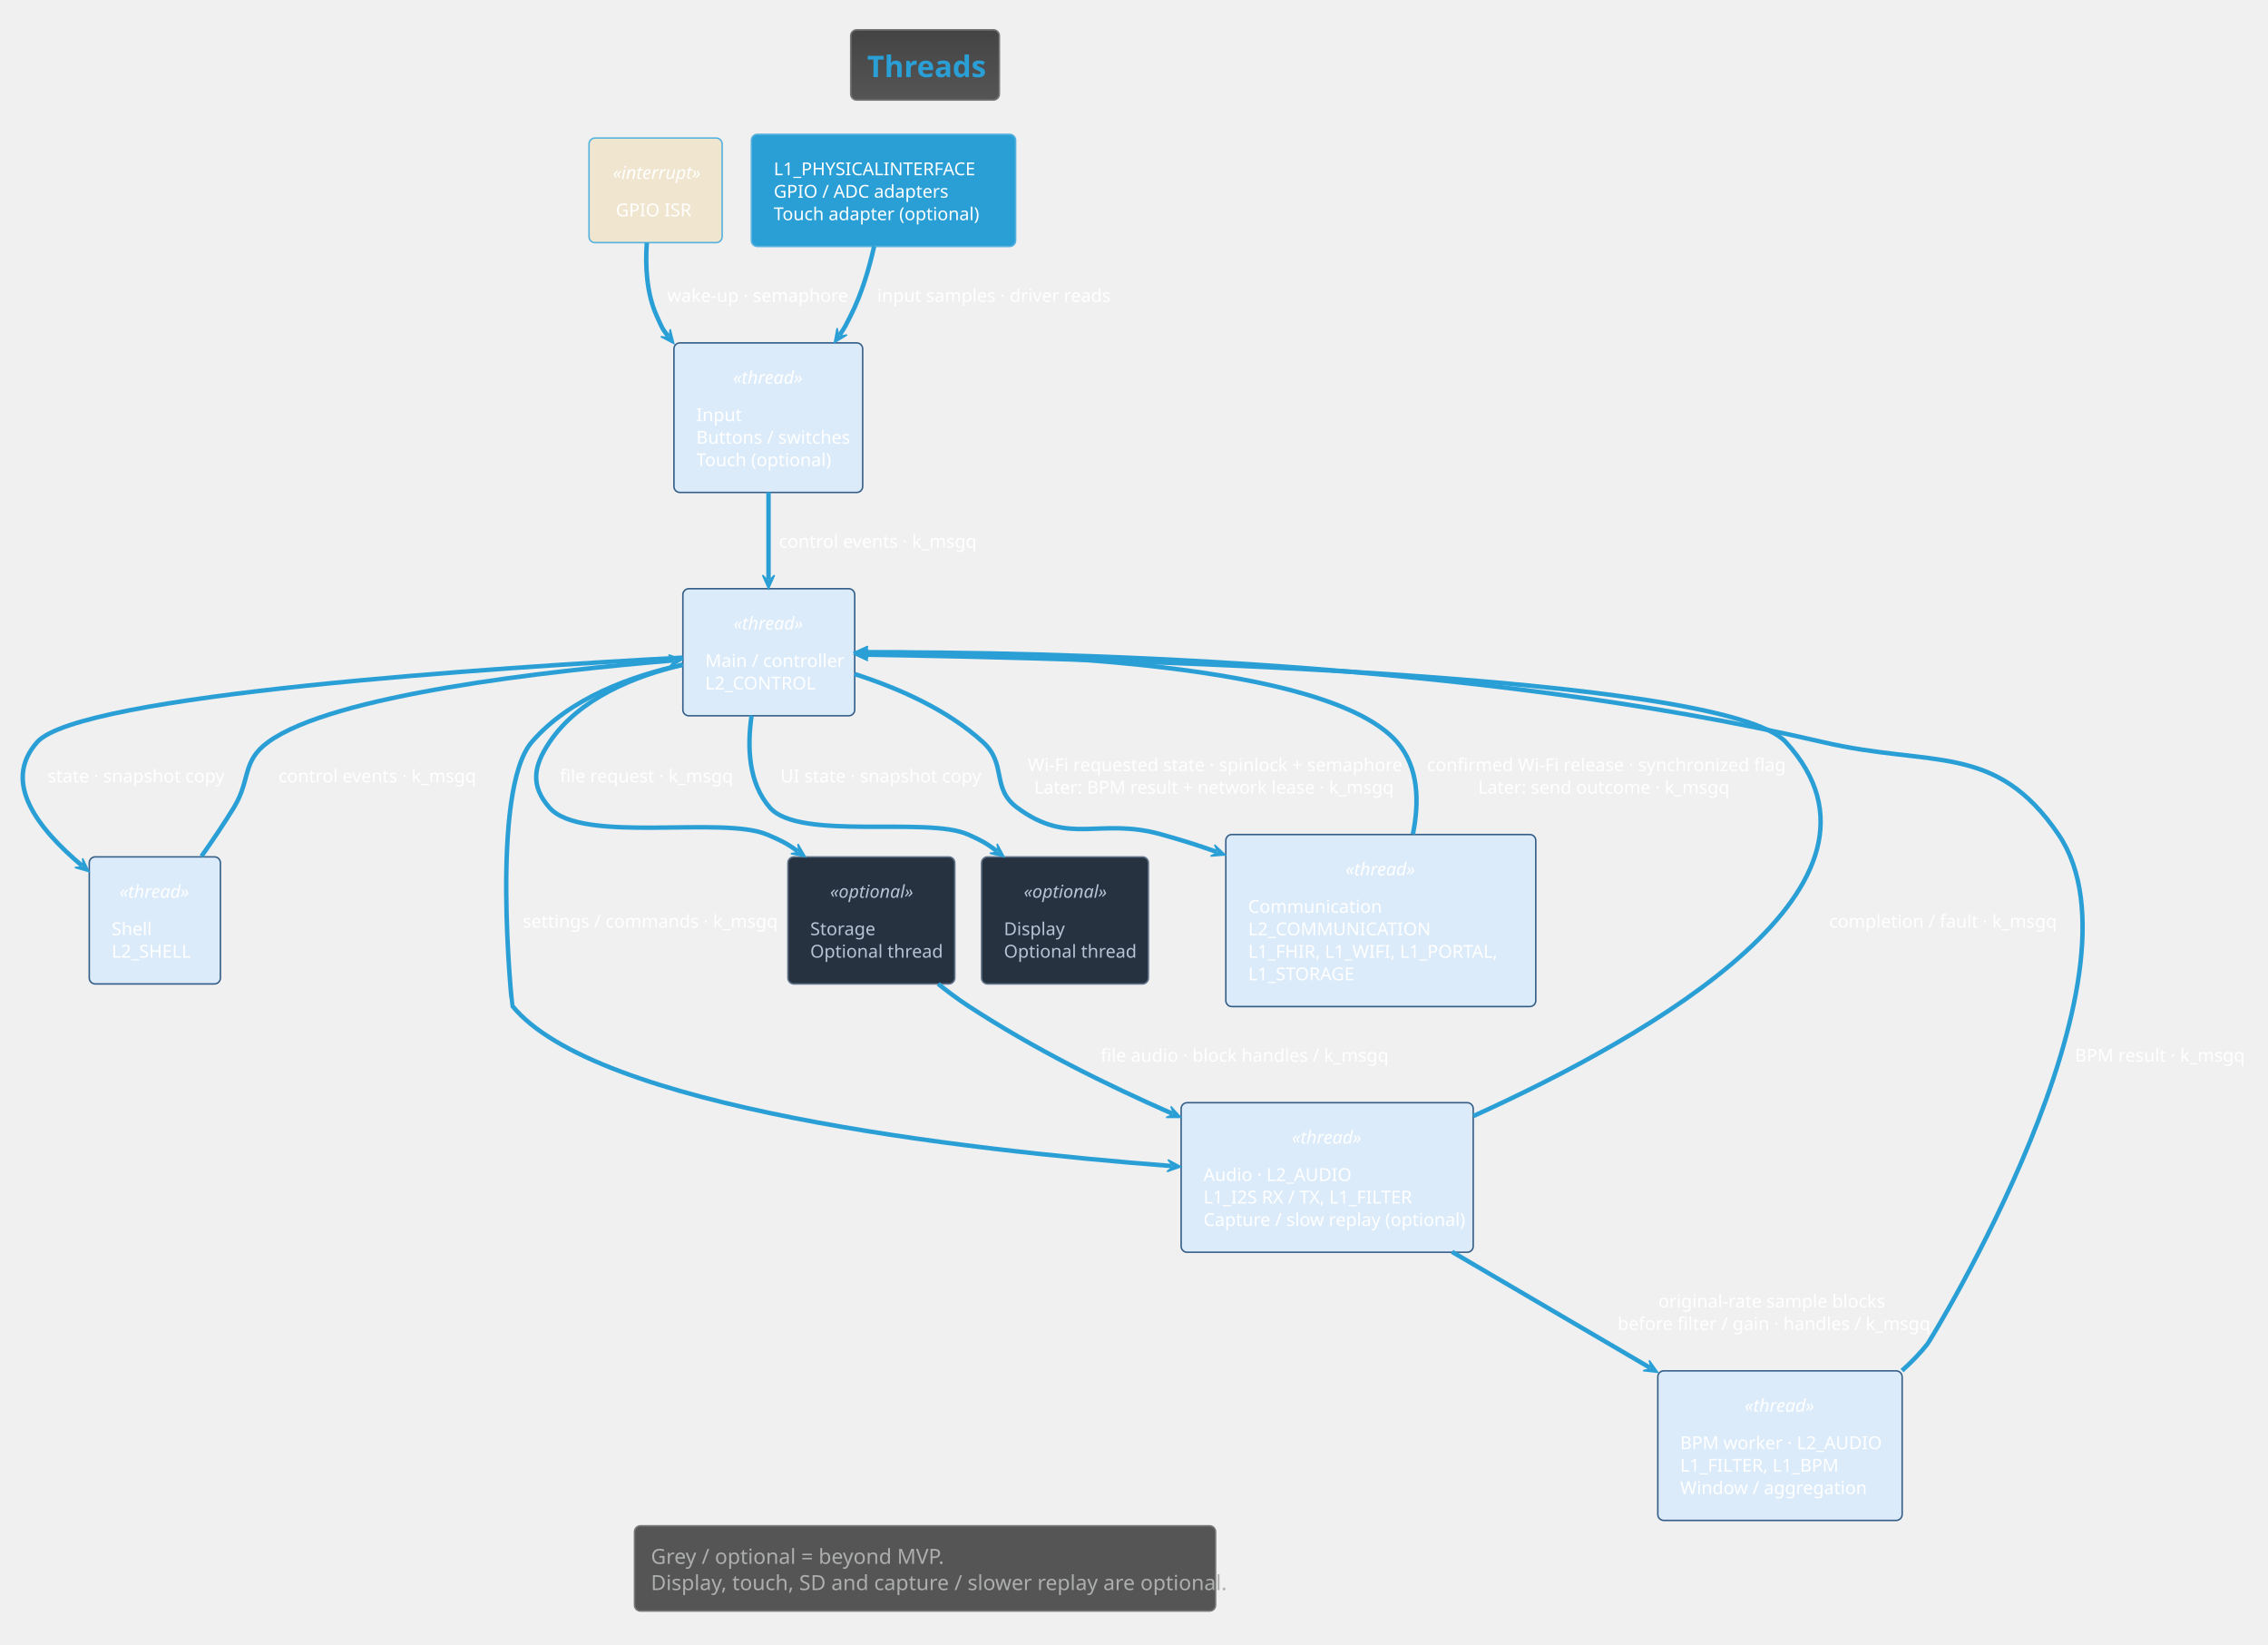
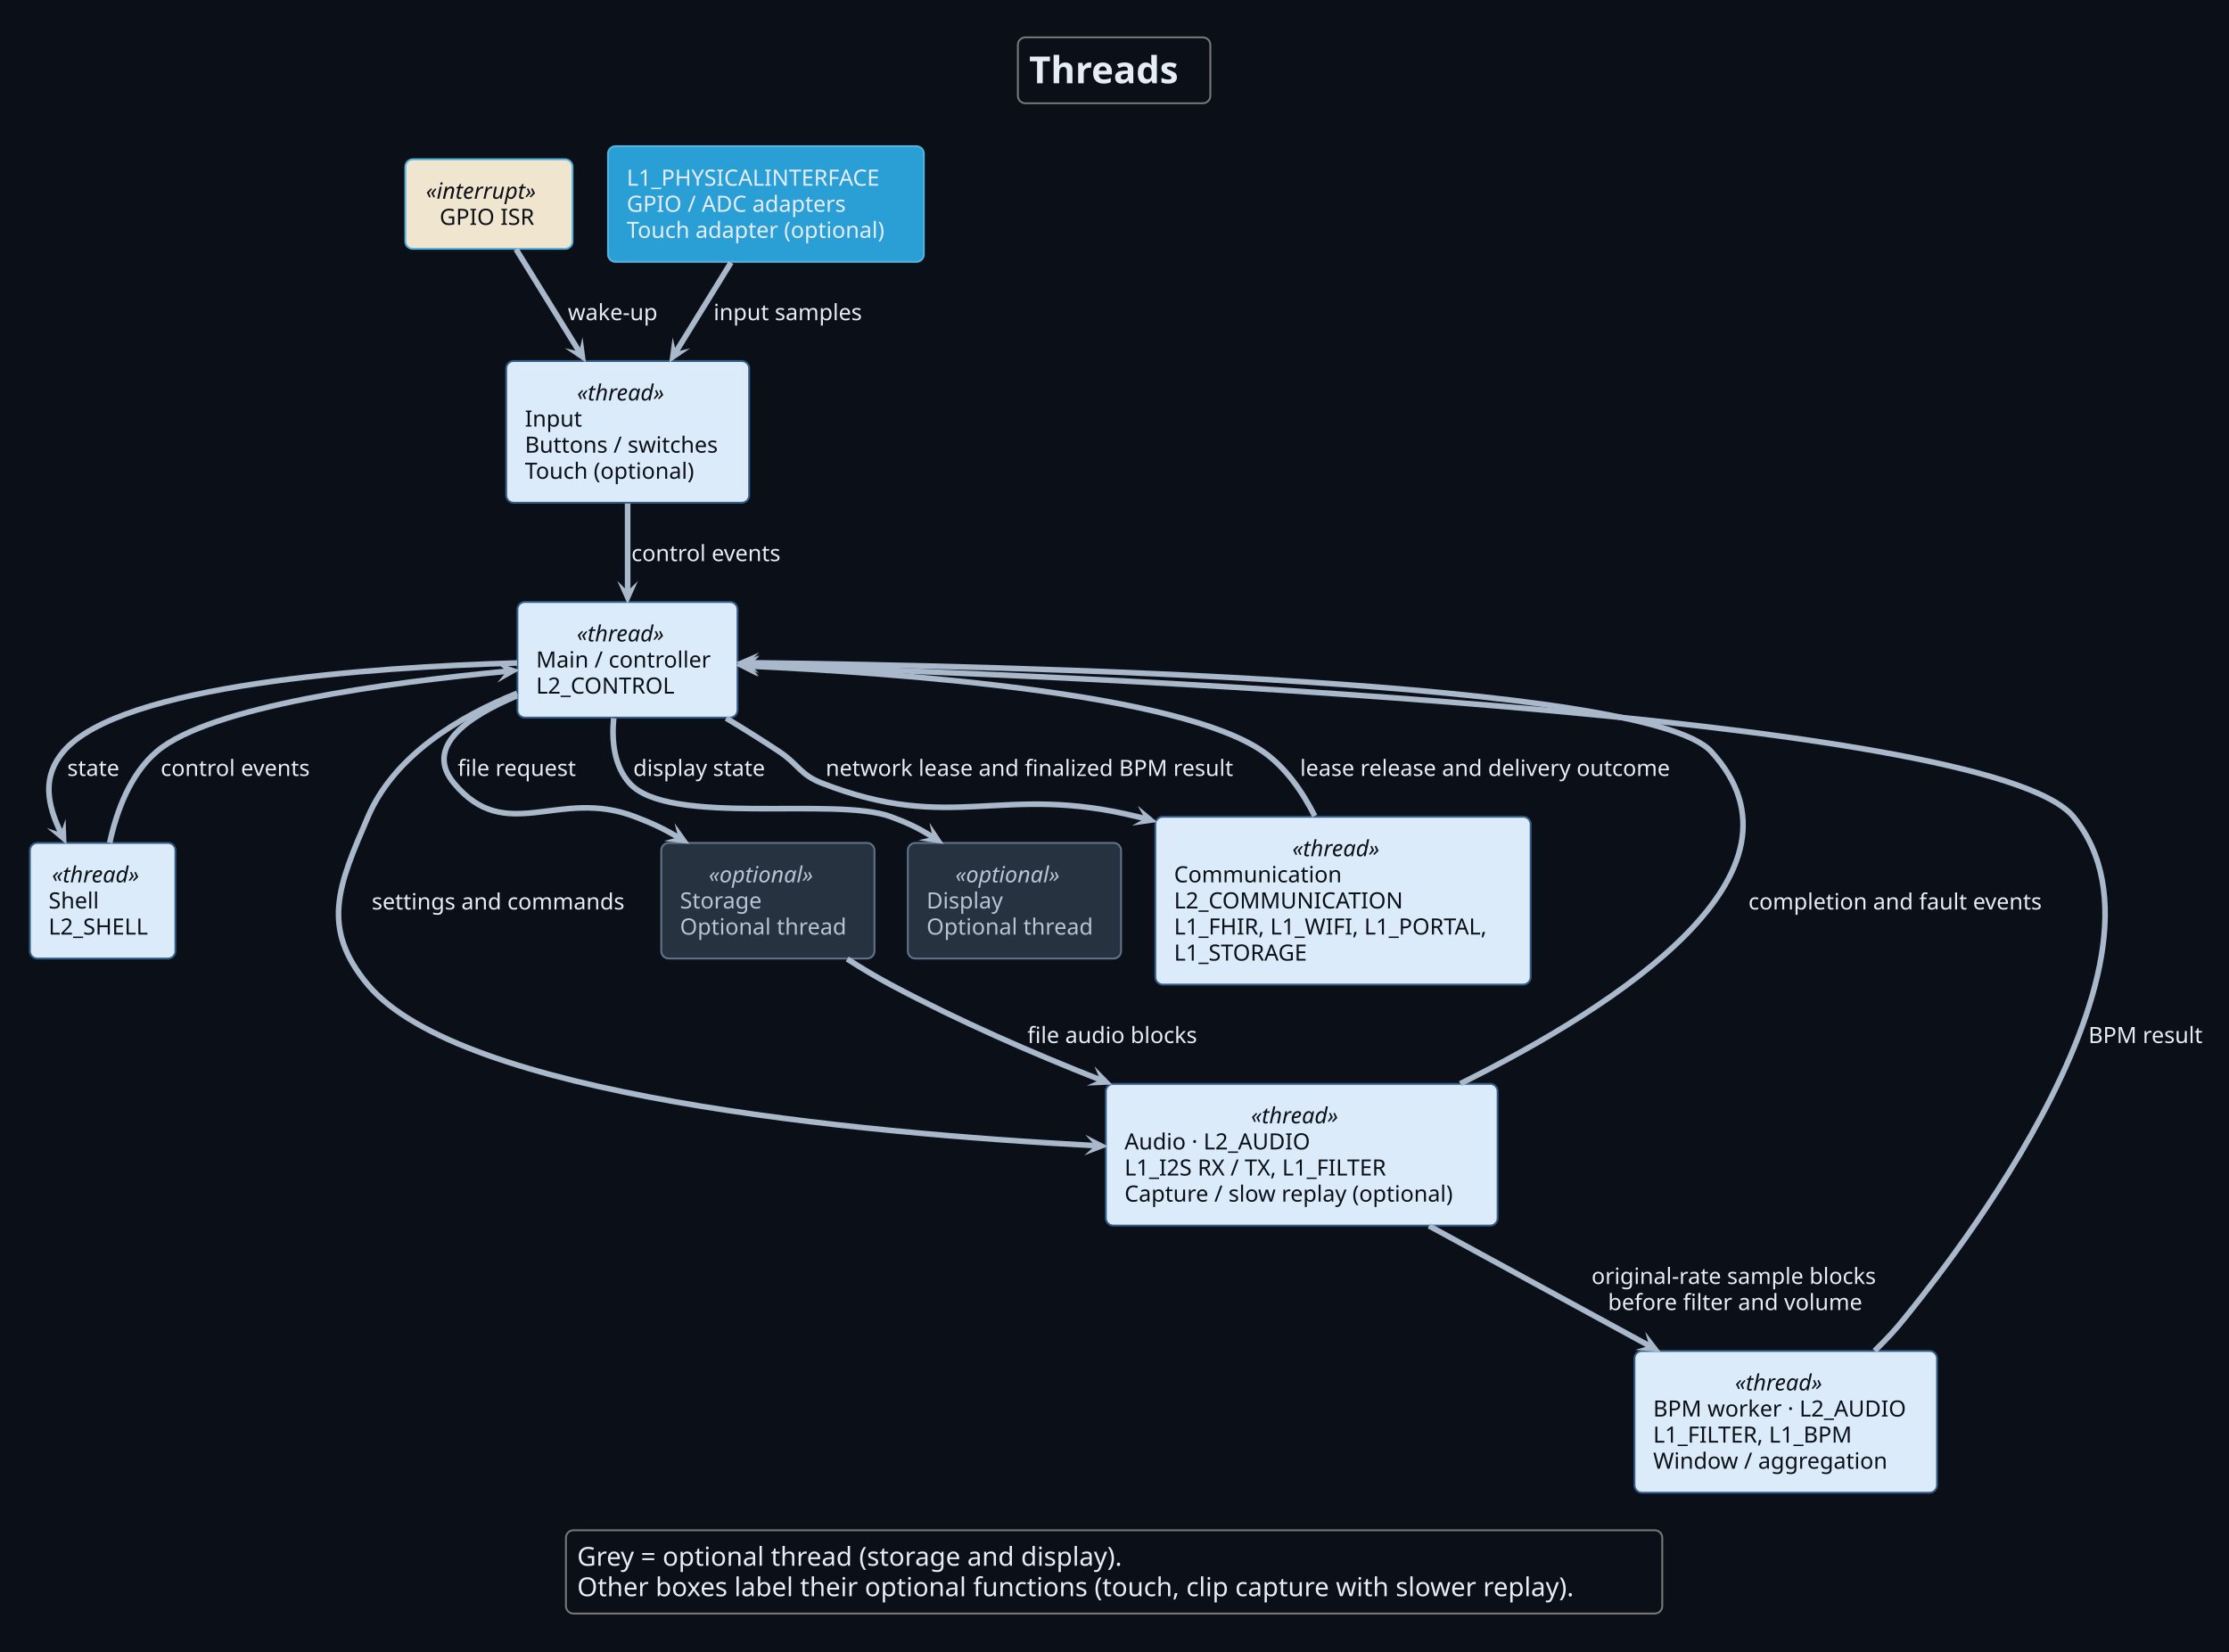
- <svg xmlns="http://www.w3.org/2000/svg" contentStyleType="text/css" data-diagram-type="DESCRIPTION" height="1150px" preserveAspectRatio="none" style="width:1586px;height:1150px;" version="1.1" viewBox="0 0 1586 1150" width="1586.458px" zoomAndPan="magnify">
-   <defs>
-     <linearGradient id="guyvs589c5o0b0" x1="50%" x2="50%" y1="0%" y2="100%">
-       <stop offset="0%" stop-color="#444444" />
-       <stop offset="100%" stop-color="#555555" />
-     </linearGradient>
-   </defs>
-   <g>
-     <g class="title" data-source-line="16">
-       <rect fill="url(#guyvs589c5o0b0)" height="49.121" rx="4.167" ry="4.167" style="stroke:#777777;stroke-width:1.042;" width="103.961" x="594.894" y="20.833" />
-       <text fill="#2A9FD6" font-family="sans-serif" font-size="20.833" font-weight="bold" lengthAdjust="spacing" textLength="81.044" x="606.353" y="53.919">Threads</text>
+ <svg xmlns="http://www.w3.org/2000/svg" version="1.1" data-diagram-type="DESCRIPTION" style="width:1243px;height:921px;background:#0B1018;" width="1243.75px" height="921.875px" viewBox="0 0 1243 921" zoomAndPan="magnify" preserveAspectRatio="none" contentStyleType="text/css">
+   <defs />
+   <g font-family="sans-serif" lengthAdjust="spacing">
+     <rect x="0" y="0" width="1243.75" height="921.875" fill="#0B1018" style="stroke:none;" />
+     <g class="title" data-source-line="19">
+       <rect x="567.617" y="20.833" width="107.318" height="36.751" fill="none" style="stroke:#777;stroke-width:1.042;" rx="4.167" ry="4.167" />
+       <text x="573.867" y="46.421" fill="#E6EDF7" font-size="20.833" textLength="94.818" font-weight="700">Threads</text>
    </g>
-     <g class="entity" data-qualified-name="irq" data-source-line="23" id="ent0002">
-       <rect fill="#F0E5CF" height="73.112" rx="4.167" ry="4.167" style="stroke:#55B2DE;stroke-width:1.042;" width="93.093" x="411.902" y="96.517" />
-       <text fill="#FFFFFF" font-family="sans-serif" font-size="12.5" font-style="italic" lengthAdjust="spacing" textLength="59.76" x="428.569" y="125.118">«interrupt»</text>
-       <text fill="#FFFFFF" font-family="sans-serif" font-size="12.5" lengthAdjust="spacing" textLength="55.566" x="430.665" y="151.257">GPIO ISR</text>
+     <g class="entity" data-qualified-name="irq" id="ent0001" data-source-line="28">
+       <rect x="226.042" y="88.835" width="93.235" height="49.935" fill="#F0E5CF" style="stroke:#55B2DE;stroke-width:1.042;" rx="4.167" ry="4.167" />
+       <text x="237.5" y="110.854" fill="#0B1018" font-size="12.5" textLength="70.319" font-style="italic">«interrupt»</text>
+       <text x="245.145" y="125.405" fill="#0B1018" font-size="12.5" textLength="55.029">GPIO ISR</text>
    </g>
-     <g class="entity" data-qualified-name="adapters" data-source-line="24" id="ent0003">
-       <rect fill="#2A9FD6" height="78.418" rx="4.167" ry="4.167" style="stroke:#55B2DE;stroke-width:1.042;" width="184.772" x="525.444" y="93.913" />
-       <text fill="#FFFFFF" font-family="sans-serif" font-size="12.5" lengthAdjust="spacing" textLength="153.522" x="541.069" y="122.514">L1_PHYSICALINTERFACE</text>
-       <text fill="#FFFFFF" font-family="sans-serif" font-size="12.5" lengthAdjust="spacing" textLength="120.184" x="541.069" y="138.237">GPIO / ADC adapters</text>
-       <text fill="#FFFFFF" font-family="sans-serif" font-size="12.5" lengthAdjust="spacing" textLength="136.194" x="541.069" y="153.959">Touch adapter (optional)</text>
+     <g class="entity" data-qualified-name="adapters" id="ent0002" data-source-line="29">
+       <rect x="339.063" y="81.543" width="176.113" height="64.486" fill="#2A9FD6" style="stroke:#55B2DE;stroke-width:1.042;" rx="4.167" ry="4.167" />
+       <text x="349.479" y="103.562" fill="#E6EDF7" font-size="12.5" textLength="151.227">L1_PHYSICALINTERFACE</text>
+       <text x="349.479" y="118.113" fill="#E6EDF7" font-size="12.5" textLength="129.218">GPIO / ADC adapters</text>
+       <text x="349.479" y="132.664" fill="#E6EDF7" font-size="12.5" textLength="155.28">Touch adapter (optional)</text>
    </g>
-     <g class="entity" data-qualified-name="inp" data-source-line="25" id="ent0004">
-       <rect fill="#DCEBFA" height="104.557" rx="4.167" ry="4.167" style="stroke:#345E87;stroke-width:1.042;" width="131.988" x="471.277" y="239.746" />
-       <text fill="#FFFFFF" font-family="sans-serif" font-size="12.5" font-style="italic" lengthAdjust="spacing" textLength="49.347" x="512.598" y="268.347">«thread»</text>
-       <text fill="#FFFFFF" font-family="sans-serif" font-size="12.5" lengthAdjust="spacing" textLength="27.802" x="486.902" y="294.486">Input</text>
-       <text fill="#FFFFFF" font-family="sans-serif" font-size="12.5" lengthAdjust="spacing" textLength="100.739" x="486.902" y="310.209">Buttons / switches</text>
-       <text fill="#FFFFFF" font-family="sans-serif" font-size="12.5" lengthAdjust="spacing" textLength="90.326" x="486.902" y="325.932">Touch (optional)</text>
+     <g class="entity" data-qualified-name="inp" id="ent0003" data-source-line="30">
+       <rect x="282.292" y="201.335" width="135.482" height="79.036" fill="#DCEBFA" style="stroke:#345E87;stroke-width:1.042;" rx="4.167" ry="4.167" />
+       <text x="321.761" y="223.354" fill="#0B1018" font-size="12.5" textLength="56.543" font-style="italic">«thread»</text>
+       <text x="292.708" y="237.905" fill="#0B1018" font-size="12.5" textLength="32.367">Input</text>
+       <text x="292.708" y="252.456" fill="#0B1018" font-size="12.5" textLength="114.648">Buttons / switches</text>
+       <text x="292.708" y="267.006" fill="#0B1018" font-size="12.5" textLength="102.386">Touch (optional)</text>
    </g>
-     <g class="entity" data-qualified-name="shell" data-source-line="26" id="ent0005">
-       <rect fill="#DCEBFA" height="88.835" rx="4.167" ry="4.167" style="stroke:#345E87;stroke-width:1.042;" width="91.711" x="62.423" y="599.121" />
-       <text fill="#FFFFFF" font-family="sans-serif" font-size="12.5" font-style="italic" lengthAdjust="spacing" textLength="49.347" x="83.605" y="627.722">«thread»</text>
-       <text fill="#FFFFFF" font-family="sans-serif" font-size="12.5" lengthAdjust="spacing" textLength="27.795" x="78.048" y="653.861">Shell</text>
-       <text fill="#FFFFFF" font-family="sans-serif" font-size="12.5" lengthAdjust="spacing" textLength="60.461" x="78.048" y="669.584">L2_SHELL</text>
+     <g class="entity" data-qualified-name="shell" id="ent0004" data-source-line="31">
+       <rect x="16.667" y="470.085" width="81.16" height="64.486" fill="#DCEBFA" style="stroke:#345E87;stroke-width:1.042;" rx="4.167" ry="4.167" />
+       <text x="28.975" y="492.104" fill="#0B1018" font-size="12.5" textLength="56.543" font-style="italic">«thread»</text>
+       <text x="27.083" y="506.655" fill="#0B1018" font-size="12.5" textLength="30.493">Shell</text>
+       <text x="27.083" y="521.206" fill="#0B1018" font-size="12.5" textLength="60.327">L2_SHELL</text>
    </g>
-     <g class="entity" data-qualified-name="ctl" data-source-line="27" id="ent0006">
-       <rect fill="#DCEBFA" height="88.835" rx="4.167" ry="4.167" style="stroke:#345E87;stroke-width:1.042;" width="120.172" x="477.527" y="411.621" />
-       <text fill="#FFFFFF" font-family="sans-serif" font-size="12.5" font-style="italic" lengthAdjust="spacing" textLength="49.347" x="512.94" y="440.222">«thread»</text>
-       <text fill="#FFFFFF" font-family="sans-serif" font-size="12.5" lengthAdjust="spacing" textLength="88.922" x="493.152" y="466.361">Main / controller</text>
-       <text fill="#FFFFFF" font-family="sans-serif" font-size="12.5" lengthAdjust="spacing" textLength="81.97" x="493.152" y="482.084">L2_CONTROL</text>
+     <g class="entity" data-qualified-name="ctl" id="ent0005" data-source-line="32">
+       <rect x="288.542" y="335.71" width="122.738" height="64.486" fill="#DCEBFA" style="stroke:#345E87;stroke-width:1.042;" rx="4.167" ry="4.167" />
+       <text x="321.639" y="357.729" fill="#0B1018" font-size="12.5" textLength="56.543" font-style="italic">«thread»</text>
+       <text x="298.958" y="372.28" fill="#0B1018" font-size="12.5" textLength="101.904">Main / controller</text>
+       <text x="298.958" y="386.831" fill="#0B1018" font-size="12.5" textLength="82.208">L2_CONTROL</text>
    </g>
-     <g class="entity" data-qualified-name="audio" data-source-line="28" id="ent0007">
-       <rect fill="#DCEBFA" height="104.557" rx="4.167" ry="4.167" style="stroke:#345E87;stroke-width:1.042;" width="204.248" x="825.965" y="770.996" />
-       <text fill="#FFFFFF" font-family="sans-serif" font-size="12.5" font-style="italic" lengthAdjust="spacing" textLength="49.347" x="903.415" y="799.597">«thread»</text>
-       <text fill="#FFFFFF" font-family="sans-serif" font-size="12.5" lengthAdjust="spacing" textLength="103.522" x="841.59" y="825.736">Audio · L2_AUDIO</text>
-       <text fill="#FFFFFF" font-family="sans-serif" font-size="12.5" lengthAdjust="spacing" textLength="157.709" x="841.59" y="841.459">L1_I2S RX / TX, L1_FILTER</text>
-       <text fill="#FFFFFF" font-family="sans-serif" font-size="12.5" lengthAdjust="spacing" textLength="172.998" x="841.59" y="857.182">Capture / slow replay (optional)</text>
+     <g class="entity" data-qualified-name="audio" id="ent0006" data-source-line="33">
+       <rect x="616.667" y="604.46" width="218.477" height="79.036" fill="#DCEBFA" style="stroke:#345E87;stroke-width:1.042;" rx="4.167" ry="4.167" />
+       <text x="697.634" y="626.479" fill="#0B1018" font-size="12.5" textLength="56.543" font-style="italic">«thread»</text>
+       <text x="627.083" y="641.03" fill="#0B1018" font-size="12.5" textLength="109.467">Audio · L2_AUDIO</text>
+       <text x="627.083" y="655.581" fill="#0B1018" font-size="12.5" textLength="161.493">L1_I2S RX / TX, L1_FILTER</text>
+       <text x="627.083" y="670.131" fill="#0B1018" font-size="12.5" textLength="197.644">Capture / slow replay (optional)</text>
    </g>
-     <g class="entity" data-qualified-name="bpm" data-source-line="29" id="ent0008">
-       <rect fill="#DCEBFA" height="104.557" rx="4.167" ry="4.167" style="stroke:#345E87;stroke-width:1.042;" width="170.868" x="1159.298" y="958.496" />
-       <text fill="#FFFFFF" font-family="sans-serif" font-size="12.5" font-style="italic" lengthAdjust="spacing" textLength="49.347" x="1220.058" y="987.097">«thread»</text>
-       <text fill="#FFFFFF" font-family="sans-serif" font-size="12.5" lengthAdjust="spacing" textLength="139.618" x="1174.923" y="1013.236">BPM worker · L2_AUDIO</text>
-       <text fill="#FFFFFF" font-family="sans-serif" font-size="12.5" lengthAdjust="spacing" textLength="118.805" x="1174.923" y="1028.959">L1_FILTER, L1_BPM</text>
-       <text fill="#FFFFFF" font-family="sans-serif" font-size="12.5" lengthAdjust="spacing" textLength="120.904" x="1174.923" y="1044.682">Window / aggregation</text>
+     <g class="entity" data-qualified-name="bpm" id="ent0007" data-source-line="34">
+       <rect x="911.458" y="753.418" width="168.722" height="79.036" fill="#DCEBFA" style="stroke:#345E87;stroke-width:1.042;" rx="4.167" ry="4.167" />
+       <text x="967.548" y="775.437" fill="#0B1018" font-size="12.5" textLength="56.543" font-style="italic">«thread»</text>
+       <text x="921.875" y="789.988" fill="#0B1018" font-size="12.5" textLength="147.888">BPM worker · L2_AUDIO</text>
+       <text x="921.875" y="804.539" fill="#0B1018" font-size="12.5" textLength="119.238">L1_FILTER, L1_BPM</text>
+       <text x="921.875" y="819.09" fill="#0B1018" font-size="12.5" textLength="137.616">Window / aggregation</text>
    </g>
-     <g class="entity" data-qualified-name="storage" data-source-line="30" id="ent0009">
-       <rect fill="#273241" height="88.835" rx="4.167" ry="4.167" style="stroke:#61738A;stroke-width:1.042;" width="116.724" x="550.965" y="599.121" />
-       <text fill="#B8C4D4" font-family="sans-serif" font-size="12.5" font-style="italic" lengthAdjust="spacing" textLength="57.69" x="580.481" y="627.722">«optional»</text>
-       <text fill="#B8C4D4" font-family="sans-serif" font-size="12.5" lengthAdjust="spacing" textLength="43.781" x="566.59" y="653.861">Storage</text>
-       <text fill="#B8C4D4" font-family="sans-serif" font-size="12.5" lengthAdjust="spacing" textLength="85.474" x="566.59" y="669.584">Optional thread</text>
+     <g class="entity" data-qualified-name="storage" id="ent0008" data-source-line="35">
+       <rect x="368.75" y="470.085" width="118.905" height="64.486" fill="#273241" style="stroke:#61738A;stroke-width:1.042;" rx="4.167" ry="4.167" />
+       <text x="395.225" y="492.104" fill="#B8C4D4" font-size="12.5" textLength="65.955" font-style="italic">«optional»</text>
+       <text x="379.167" y="506.655" fill="#B8C4D4" font-size="12.5" textLength="48.907">Storage</text>
+       <text x="379.167" y="521.206" fill="#B8C4D4" font-size="12.5" textLength="98.071">Optional thread</text>
    </g>
-     <g class="entity" data-qualified-name="display" data-source-line="31" id="ent0010">
-       <rect fill="#273241" height="88.835" rx="4.167" ry="4.167" style="stroke:#61738A;stroke-width:1.042;" width="116.724" x="686.381" y="599.121" />
-       <text fill="#B8C4D4" font-family="sans-serif" font-size="12.5" font-style="italic" lengthAdjust="spacing" textLength="57.69" x="715.898" y="627.722">«optional»</text>
-       <text fill="#B8C4D4" font-family="sans-serif" font-size="12.5" lengthAdjust="spacing" textLength="40.985" x="702.006" y="653.861">Display</text>
-       <text fill="#B8C4D4" font-family="sans-serif" font-size="12.5" lengthAdjust="spacing" textLength="85.474" x="702.006" y="669.584">Optional thread</text>
+     <g class="entity" data-qualified-name="display" id="ent0009" data-source-line="36">
+       <rect x="506.25" y="470.085" width="118.905" height="64.486" fill="#273241" style="stroke:#61738A;stroke-width:1.042;" rx="4.167" ry="4.167" />
+       <text x="532.725" y="492.104" fill="#B8C4D4" font-size="12.5" textLength="65.955" font-style="italic">«optional»</text>
+       <text x="516.667" y="506.655" fill="#B8C4D4" font-size="12.5" textLength="46.075">Display</text>
+       <text x="516.667" y="521.206" fill="#B8C4D4" font-size="12.5" textLength="98.071">Optional thread</text>
    </g>
-     <g class="entity" data-qualified-name="net" data-source-line="32" id="ent0011">
-       <rect fill="#DCEBFA" height="120.28" rx="4.167" ry="4.167" style="stroke:#345E87;stroke-width:1.042;" width="216.736" x="857.215" y="583.496" />
-       <text fill="#FFFFFF" font-family="sans-serif" font-size="12.5" font-style="italic" lengthAdjust="spacing" textLength="49.347" x="940.909" y="612.097">«thread»</text>
-       <text fill="#FFFFFF" font-family="sans-serif" font-size="12.5" lengthAdjust="spacing" textLength="86.841" x="872.84" y="638.236">Communication</text>
-       <text fill="#FFFFFF" font-family="sans-serif" font-size="12.5" lengthAdjust="spacing" textLength="129.181" x="872.84" y="653.959">L2_COMMUNICATION</text>
-       <text fill="#FFFFFF" font-family="sans-serif" font-size="12.5" lengthAdjust="spacing" textLength="185.486" x="872.84" y="669.682">L1_FHIR, L1_WIFI, L1_PORTAL,</text>
-       <text fill="#FFFFFF" font-family="sans-serif" font-size="12.5" lengthAdjust="spacing" textLength="81.976" x="872.84" y="685.404">L1_STORAGE</text>
+     <g class="entity" data-qualified-name="net" id="ent0010" data-source-line="37">
+       <rect x="644.271" y="455.501" width="209.298" height="93.587" fill="#DCEBFA" style="stroke:#345E87;stroke-width:1.042;" rx="4.167" ry="4.167" />
+       <text x="720.648" y="477.521" fill="#0B1018" font-size="12.5" textLength="56.543" font-style="italic">«thread»</text>
+       <text x="654.688" y="492.072" fill="#0B1018" font-size="12.5" textLength="98.523">Communication</text>
+       <text x="654.688" y="506.622" fill="#0B1018" font-size="12.5" textLength="131.281">L2_COMMUNICATION</text>
+       <text x="654.688" y="521.173" fill="#0B1018" font-size="12.5" textLength="188.464">L1_FHIR, L1_WIFI, L1_PORTAL,</text>
+       <text x="654.688" y="535.724" fill="#0B1018" font-size="12.5" textLength="81.396">L1_STORAGE</text>
    </g>
-     <g class="link" data-entity-1="ent0002" data-entity-2="ent0004" data-link-type="dependency" id="lnk12">
-       <polygon fill="#2A9FD6" points="471.2,240.156,468.66,230.216,467.972,236.069,462.12,235.381,471.2,240.156" style="stroke:#2A9FD6;stroke-width:1.042;" />
-       <path d="M452.313,169.722 C451.168,186.03 452.108,205.187 459.298,220.996 C462.385,227.784 462.614,229.282 467.327,235.251" fill="none" style="stroke:#2A9FD6;stroke-width:3.125;" />
-       <text fill="#FFFFFF" font-family="sans-serif" font-size="12.5" lengthAdjust="spacing" textLength="120.892" x="466.589" y="211.055">wake-up · semaphore</text>
+     <g class="link" data-entity-1="ent0001" data-entity-2="ent0003" id="lnk11" data-link-type="dependency">
+       <polygon points="326.086,201.096,324.711,190.929,323.352,196.663,317.618,195.303,326.086,201.096" fill="#A9B8CA" style="stroke:#A9B8CA;stroke-width:1.042;stroke-linejoin:miter;stroke-miterlimit:10;" />
+       <path d="M287.779,138.978 C298.629,156.572 310.832,176.361 323.352,196.663" style="stroke:#A9B8CA;stroke-width:3.125;" fill="none" />
+       <text x="316.667" y="178.562" fill="#E6EDF7" font-size="12.5" textLength="53.18">wake-up</text>
    </g>
-     <g class="link" data-entity-1="ent0003" data-entity-2="ent0004" data-link-type="dependency" id="lnk13">
-       <polygon fill="#2A9FD6" points="583.483,239.509,592.254,234.186,586.454,235.231,585.409,229.432,583.483,239.509" style="stroke:#2A9FD6;stroke-width:1.042;" />
-       <path d="M611.303,172.126 C607.765,187.821 602.461,205.84 594.715,220.996 C591.504,227.278 591.217,228.374 587.049,234.376" fill="none" style="stroke:#2A9FD6;stroke-width:3.125;" />
-       <text fill="#FFFFFF" font-family="sans-serif" font-size="12.5" lengthAdjust="spacing" textLength="154.23" x="613.465" y="211.055">input samples · driver reads</text>
+     <g class="link" data-entity-1="ent0002" data-entity-2="ent0003" id="lnk12" data-link-type="dependency">
+       <polygon points="373.855,201.192,382.323,195.4,376.589,196.759,375.229,191.025,373.855,201.192" fill="#A9B8CA" style="stroke:#A9B8CA;stroke-width:1.042;stroke-linejoin:miter;stroke-miterlimit:10;" />
+       <path d="M407.632,146.419 C397.374,163.054 387.436,179.169 376.589,196.759" style="stroke:#A9B8CA;stroke-width:3.125;" fill="none" />
+       <text x="397.917" y="178.562" fill="#E6EDF7" font-size="12.5" textLength="88.086">input samples</text>
    </g>
-     <g class="link" data-entity-1="ent0004" data-entity-2="ent0006" data-link-type="dependency" id="lnk14">
-       <polygon fill="#2A9FD6" points="537.423,411.549,541.59,402.174,537.423,406.341,533.256,402.174,537.423,411.549" style="stroke:#2A9FD6;stroke-width:1.042;" />
-       <path d="M537.423,344.122 C537.423,365.811 537.423,384.553 537.423,405.299" fill="none" style="stroke:#2A9FD6;stroke-width:3.125;" />
-       <text fill="#FFFFFF" font-family="sans-serif" font-size="12.5" lengthAdjust="spacing" textLength="132.696" x="544.715" y="382.93">control events · k_msgq</text>
+     <g class="link" data-entity-1="ent0003" data-entity-2="ent0005" id="lnk13" data-link-type="dependency">
+       <polygon points="350,335.646,354.167,326.271,350,330.438,345.833,326.271,350,335.646" fill="#A9B8CA" style="stroke:#A9B8CA;stroke-width:1.042;stroke-linejoin:miter;stroke-miterlimit:10;" />
+       <path d="M350,280.825 C350,298.456 350,313.82 350,330.438" style="stroke:#A9B8CA;stroke-width:3.125;" fill="none" />
+       <text x="352.083" y="312.937" fill="#E6EDF7" font-size="12.5" textLength="89.691">control events</text>
    </g>
-     <g class="link" data-entity-1="ent0005" data-entity-2="ent0006" data-link-type="dependency" id="lnk15">
-       <polygon fill="#2A9FD6" points="477.229,461.218,467.541,457.842,472.038,461.649,468.231,466.147,477.229,461.218" style="stroke:#2A9FD6;stroke-width:1.042;" />
-       <path d="M140.856,598.735 C148.566,587.83 156.551,576.023 163.464,564.746 C175.479,545.15 168.88,532.495 187.423,518.913 C232.601,485.82 383.42,469.015 471,461.736" fill="none" style="stroke:#2A9FD6;stroke-width:3.125;" />
-       <text fill="#FFFFFF" font-family="sans-serif" font-size="12.5" lengthAdjust="spacing" textLength="132.696" x="194.714" y="546.993">control events · k_msgq</text>
+     <g class="link" data-entity-1="ent0004" data-entity-2="ent0005" id="lnk14" data-link-type="dependency">
+       <polygon points="288.501,373.797,278.775,370.532,283.316,374.288,279.561,378.828,288.501,373.797" fill="#A9B8CA" style="stroke:#A9B8CA;stroke-width:1.042;stroke-linejoin:miter;stroke-miterlimit:10;" />
+       <path d="M61.166,470.049 C64.976,452.541 72.53,431.745 87.5,419.043 C117.171,393.868 215.485,380.708 283.316,374.288" style="stroke:#A9B8CA;stroke-width:3.125;" fill="none" />
+       <text x="89.583" y="432.729" fill="#E6EDF7" font-size="12.5" textLength="89.691">control events</text>
    </g>
-     <g class="link" data-entity-1="ent0006" data-entity-2="ent0005" data-link-type="dependency" id="lnk16">
-       <polygon fill="#2A9FD6" points="62.233,609.419,57.755,600.189,58.252,606.06,52.381,606.558,62.233,609.419" style="stroke:#2A9FD6;stroke-width:1.042;" />
-       <path d="M477.521,459.805 C348.898,466.583 55.514,485.567 25.965,518.913 C0.94,547.153 26.729,579.465 57.456,605.389" fill="none" style="stroke:#2A9FD6;stroke-width:3.125;" />
-       <text fill="#FFFFFF" font-family="sans-serif" font-size="12.5" lengthAdjust="spacing" textLength="118.817" x="33.256" y="546.993">state · snapshot copy</text>
+     <g class="link" data-entity-1="ent0005" data-entity-2="ent0004" id="lnk15" data-link-type="dependency">
+       <polygon points="36.545,469.783,36.166,459.531,34.256,465.105,28.681,463.194,36.545,469.783" fill="#A9B8CA" style="stroke:#A9B8CA;stroke-width:1.042;stroke-linejoin:miter;stroke-miterlimit:10;" />
+       <path d="M288.39,369.734 C206.194,372.112 67.281,381.714 35.417,419.043 C23.42,433.097 26.064,448.369 34.256,465.105" style="stroke:#A9B8CA;stroke-width:3.125;" fill="none" />
+       <text x="37.5" y="432.729" fill="#E6EDF7" font-size="12.5" textLength="31.665">state</text>
    </g>
-     <g class="link" data-entity-1="ent0006" data-entity-2="ent0007" data-link-type="dependency" id="lnk17">
-       <polygon fill="#2A9FD6" points="825.76,815.774,816.734,810.897,820.567,815.372,816.091,819.206,825.76,815.774" style="stroke:#2A9FD6;stroke-width:1.042;" />
-       <path d="M477.483,464.745 C441.742,472.536 398.305,488.055 371.798,518.913 C342.674,552.817 357.997,702.969 358.256,703.288 C416.067,774.389 671.745,803.867 819.528,815.292" fill="none" style="stroke:#2A9FD6;stroke-width:3.125;" />
-       <text fill="#FFFFFF" font-family="sans-serif" font-size="12.5" lengthAdjust="spacing" textLength="169.507" x="365.548" y="648.556">settings / commands · k_msgq</text>
+     <g class="link" data-entity-1="ent0005" data-entity-2="ent0006" id="lnk16" data-link-type="dependency">
+       <polygon points="616.628,639.229,607.488,634.57,611.428,638.953,607.045,642.892,616.628,639.229" fill="#A9B8CA" style="stroke:#A9B8CA;stroke-width:1.042;stroke-linejoin:miter;stroke-miterlimit:10;" />
+       <path d="M288.339,386.61 C255.944,399.635 219.971,421.215 205.208,455.501 C188.73,493.771 178.482,517.285 205.208,549.251 C256.589,610.706 474.423,631.661 611.428,638.953" style="stroke:#A9B8CA;stroke-width:3.125;" fill="none" />
+       <text x="207.292" y="507.208" fill="#E6EDF7" font-size="12.5" textLength="150.214">settings and commands</text>
    </g>
-     <g class="link" data-entity-1="ent0007" data-entity-2="ent0008" data-link-type="dependency" id="lnk18">
-       <polygon fill="#2A9FD6" points="1159.273,959.509,1153.288,951.177,1154.778,956.878,1149.077,958.368,1159.273,959.509" style="stroke:#2A9FD6;stroke-width:1.042;" />
-       <path d="M1015.417,875.278 C1060.269,901.54 1109.306,930.253 1153.879,956.351" fill="none" style="stroke:#2A9FD6;stroke-width:3.125;" />
-       <text fill="#FFFFFF" font-family="sans-serif" font-size="12.5" lengthAdjust="spacing" textLength="148.675" x="1159.667" y="914.181">original-rate sample blocks</text>
-       <text fill="#FFFFFF" font-family="sans-serif" font-size="12.5" lengthAdjust="spacing" textLength="205.664" x="1131.173" y="929.903">before filter / gain · handles / k_msgq</text>
+     <g class="link" data-entity-1="ent0006" data-entity-2="ent0007" id="lnk17" data-link-type="dependency">
+       <polygon points="924.954,753.373,918.713,745.231,920.38,750.883,914.728,752.55,924.954,753.373" fill="#A9B8CA" style="stroke:#A9B8CA;stroke-width:1.042;stroke-linejoin:miter;stroke-miterlimit:10;" />
+       <path d="M796.926,683.674 C836.425,705.178 880.882,729.38 920.38,750.883" style="stroke:#A9B8CA;stroke-width:3.125;" fill="none" />
+       <text x="887.5" y="716.062" fill="#E6EDF7" font-size="12.5" textLength="169.696">original-rate sample blocks</text>
+       <text x="896.686" y="730.613" fill="#E6EDF7" font-size="12.5" textLength="151.324">before filter and volume</text>
    </g>
-     <g class="link" data-entity-1="ent0008" data-entity-2="ent0006" data-link-type="dependency" id="lnk19">
-       <polygon fill="#2A9FD6" points="597.603,456.14,606.991,460.277,602.811,456.124,606.964,451.944,597.603,456.14" style="stroke:#2A9FD6;stroke-width:1.042;" />
-       <path d="M1330.063,958.325 C1336.538,952.544 1342.585,946.34 1347.84,939.746 C1349.441,937.736 1507.085,682.61 1439.506,583.496 C1395.24,518.573 1351.452,536.742 1274.923,518.913 C1028.4,461.479 730.81,455.717 603.853,456.121" fill="none" style="stroke:#2A9FD6;stroke-width:3.125;" />
-       <text fill="#FFFFFF" font-family="sans-serif" font-size="12.5" lengthAdjust="spacing" textLength="116.003" x="1450.965" y="742.306">BPM result · k_msgq</text>
+     <g class="link" data-entity-1="ent0007" data-entity-2="ent0005" id="lnk18" data-link-type="dependency">
+       <polygon points="411.618,370.792,420.854,375.257,416.823,370.959,421.121,366.928,411.618,370.792" fill="#A9B8CA" style="stroke:#A9B8CA;stroke-width:1.042;stroke-linejoin:miter;stroke-miterlimit:10;" />
+       <path d="M1045.36,753.357 C1051.514,747.455 1057.418,741.155 1062.5,734.668 C1071.174,723.596 1225.049,539.518 1156.25,455.501 C1109.202,398.047 597.2,376.735 416.823,370.959" style="stroke:#A9B8CA;stroke-width:3.125;" fill="none" />
+       <text x="1164.583" y="581.687" fill="#E6EDF7" font-size="12.5" textLength="66.51">BPM result</text>
    </g>
-     <g class="link" data-entity-1="ent0007" data-entity-2="ent0006" data-link-type="dependency" id="lnk20">
-       <polygon fill="#2A9FD6" points="597.599,457.627,606.909,461.937,602.806,457.707,607.036,453.605,597.599,457.627" style="stroke:#2A9FD6;stroke-width:1.042;" />
-       <path d="M1030.226,780.376 C1155.249,723.72 1339.755,618.048 1248.881,518.913 C1205.237,471.301 767.523,460.23 603.848,457.723" fill="none" style="stroke:#2A9FD6;stroke-width:3.125;" />
-       <text fill="#FFFFFF" font-family="sans-serif" font-size="12.5" lengthAdjust="spacing" textLength="149.371" x="1279.09" y="648.556">completion / fault · k_msgq</text>
+     <g class="link" data-entity-1="ent0006" data-entity-2="ent0005" id="lnk19" data-link-type="dependency">
+       <polygon points="411.5,369.522,420.824,373.802,416.708,369.585,420.925,365.47,411.5,369.522" fill="#A9B8CA" style="stroke:#A9B8CA;stroke-width:1.042;stroke-linejoin:miter;stroke-miterlimit:10;" />
+       <path d="M814.34,604.357 C902.468,560.646 1016.475,486.721 954.167,419.043 C917.922,379.675 563.169,371.364 416.708,369.585" style="stroke:#A9B8CA;stroke-width:3.125;" fill="none" />
+       <text x="975" y="507.208" fill="#E6EDF7" font-size="12.5" textLength="175.647">completion and fault events</text>
    </g>
-     <g class="link" data-entity-1="ent0006" data-entity-2="ent0009" data-link-type="dependency" id="lnk21">
-       <polygon fill="#2A9FD6" points="563.14,598.961,557.963,590.104,558.912,595.92,553.096,596.869,563.14,598.961" style="stroke:#2A9FD6;stroke-width:1.042;" />
-       <path d="M477.412,464.819 C443.997,472.617 405.056,488.116 384.298,518.913 C372.912,535.804 370.804,549.486 384.298,564.746 C406.855,590.255 505.029,570.208 536.381,583.496 C545.668,587.432 549.66,589.264 558.066,595.311" fill="none" style="stroke:#2A9FD6;stroke-width:3.125;" />
-       <text fill="#FFFFFF" font-family="sans-serif" font-size="12.5" lengthAdjust="spacing" textLength="116.022" x="391.589" y="546.993">file request · k_msgq</text>
+     <g class="link" data-entity-1="ent0005" data-entity-2="ent0008" id="lnk20" data-link-type="dependency">
+       <polygon points="383.35,469.95,377.377,461.608,378.859,467.311,373.156,468.793,383.35,469.95" fill="#A9B8CA" style="stroke:#A9B8CA;stroke-width:1.042;stroke-linejoin:miter;stroke-miterlimit:10;" />
+       <path d="M288.303,388.03 C260.175,399.894 236.464,416.714 253.125,436.751 C282.327,471.871 311.569,439.022 354.167,455.501 C364.028,459.317 369.536,461.834 378.859,467.311" style="stroke:#A9B8CA;stroke-width:3.125;" fill="none" />
+       <text x="255.208" y="432.729" fill="#E6EDF7" font-size="12.5" textLength="70.801">file request</text>
    </g>
-     <g class="link" data-entity-1="ent0009" data-entity-2="ent0007" data-link-type="dependency" id="lnk22">
-       <polygon fill="#2A9FD6" points="825.715,781.247,818.804,773.664,820.945,779.154,815.455,781.294,825.715,781.247" style="stroke:#2A9FD6;stroke-width:1.042;" />
-       <path d="M656.087,687.944 C662.882,693.41 669.965,698.688 677.006,703.288 C723.424,733.613 773.075,758.144 819.991,778.735" fill="none" style="stroke:#2A9FD6;stroke-width:3.125;" />
-       <text fill="#FFFFFF" font-family="sans-serif" font-size="12.5" lengthAdjust="spacing" textLength="191.773" x="769.715" y="742.306">file audio · block handles / k_msgq</text>
+     <g class="link" data-entity-1="ent0008" data-entity-2="ent0006" id="lnk21" data-link-type="dependency">
+       <polygon points="619.067,604.365,611.878,597.046,614.223,602.452,608.817,604.797,619.067,604.365" fill="#A9B8CA" style="stroke:#A9B8CA;stroke-width:1.042;stroke-linejoin:miter;stroke-miterlimit:10;" />
+       <path d="M472.45,534.824 C480.415,539.928 488.767,544.945 496.875,549.251 C535.6,569.815 575.002,586.962 614.223,602.452" style="stroke:#A9B8CA;stroke-width:3.125;" fill="none" />
+       <text x="572.917" y="581.687" fill="#E6EDF7" font-size="12.5" textLength="101.3">file audio blocks</text>
    </g>
-     <g class="link" data-entity-1="ent0006" data-entity-2="ent0010" data-link-type="dependency" id="lnk23">
-       <polygon fill="#2A9FD6" points="702.153,599.04,697.281,590.012,698.031,595.857,692.187,596.607,702.153,599.04" style="stroke:#2A9FD6;stroke-width:1.042;" />
-       <path d="M525.6,500.285 C522.403,522.127 523.294,547.552 538.465,564.746 C559.019,588.042 648.703,570.685 677.006,583.496 C685.803,587.478 689.365,589.163 697.207,595.22" fill="none" style="stroke:#2A9FD6;stroke-width:3.125;" />
-       <text fill="#FFFFFF" font-family="sans-serif" font-size="12.5" lengthAdjust="spacing" textLength="134.79" x="545.756" y="546.993">UI state · snapshot copy</text>
+     <g class="link" data-entity-1="ent0005" data-entity-2="ent0009" id="lnk22" data-link-type="dependency">
+       <polygon points="525.123,469.946,519.418,461.42,520.718,467.167,514.971,468.468,525.123,469.946" fill="#A9B8CA" style="stroke:#A9B8CA;stroke-width:1.042;stroke-linejoin:miter;stroke-miterlimit:10;" />
+       <path d="M342.223,400.581 C341.022,413.25 342.426,427.107 351.042,436.751 C372.81,461.118 466.272,444.054 496.875,455.501 C506.549,459.12 511.815,461.549 520.718,467.167" style="stroke:#A9B8CA;stroke-width:3.125;" fill="none" />
+       <text x="353.125" y="432.729" fill="#E6EDF7" font-size="12.5" textLength="80.023">display state</text>
    </g>
-     <g class="link" data-entity-1="ent0006" data-entity-2="ent0011" data-link-type="dependency" id="lnk24">
-       <polygon fill="#2A9FD6" points="856.798,597.757,849.352,590.699,851.888,596.018,846.569,598.555,856.798,597.757" style="stroke:#2A9FD6;stroke-width:1.042;" />
-       <path d="M597.573,471.273 C627.369,480.807 662.256,495.911 687.423,518.913 C704.389,534.42 692.894,551.087 711.381,564.746 C748.117,591.887 768.468,571.084 812.423,583.496 C826.949,587.598 836.133,590.437 850.906,595.67" fill="none" style="stroke:#2A9FD6;stroke-width:3.125;" />
-       <text fill="#FFFFFF" font-family="sans-serif" font-size="12.5" lengthAdjust="spacing" textLength="251.843" x="718.673" y="539.181">Wi-Fi requested state · spinlock + semaphore</text>
-       <text fill="#FFFFFF" font-family="sans-serif" font-size="12.5" lengthAdjust="spacing" textLength="242.81" x="723.189" y="554.903">Later: BPM result + network lease · k_msgq</text>
+     <g class="link" data-entity-1="ent0005" data-entity-2="ent0010" id="lnk23" data-link-type="dependency">
+       <polygon points="644.118,458.103,636.244,451.527,639.109,456.676,633.96,459.542,644.118,458.103" fill="#A9B8CA" style="stroke:#A9B8CA;stroke-width:1.042;stroke-linejoin:miter;stroke-miterlimit:10;" />
+       <path d="M404.967,400.52 C414.866,406.498 425.01,412.83 434.375,419.043 C445.409,426.363 445.995,431.947 458.333,436.751 C531.655,465.3 558.009,436.545 634.375,455.501 C637.598,456.301 635.842,455.746 639.109,456.676" style="stroke:#A9B8CA;stroke-width:3.125;" fill="none" />
+       <text x="460.417" y="432.729" fill="#E6EDF7" font-size="12.5" textLength="242.297">network lease and finalized BPM result</text>
    </g>
-     <g class="link" data-entity-1="ent0011" data-entity-2="ent0006" data-link-type="dependency" id="lnk25">
-       <polygon fill="#2A9FD6" points="597.433,456.146,606.808,460.312,602.641,456.146,606.808,451.979,597.433,456.146" style="stroke:#2A9FD6;stroke-width:1.042;" />
-       <path d="M988.025,583.246 C992.587,560.712 992.111,536.296 977.006,518.913 C928.541,463.135 712.307,456.142 603.683,456.146" fill="none" style="stroke:#2A9FD6;stroke-width:3.125;" />
-       <text fill="#FFFFFF" font-family="sans-serif" font-size="12.5" lengthAdjust="spacing" textLength="240.363" x="997.84" y="539.181">confirmed Wi-Fi release · synchronized flag</text>
-       <text fill="#FFFFFF" font-family="sans-serif" font-size="12.5" lengthAdjust="spacing" textLength="168.835" x="1033.603" y="554.903">Later: send outcome · k_msgq</text>
+     <g class="link" data-entity-1="ent0010" data-entity-2="ent0005" id="lnk24" data-link-type="dependency">
+       <polygon points="411.492,371.157,420.663,375.756,416.695,371.4,421.051,367.432,411.492,371.157" fill="#A9B8CA" style="stroke:#A9B8CA;stroke-width:1.042;stroke-linejoin:miter;stroke-miterlimit:10;" />
+       <path d="M733.161,455.078 C726.307,441.451 716.865,427.848 704.167,419.043 C657.985,387.02 505.264,375.527 416.695,371.4" style="stroke:#A9B8CA;stroke-width:3.125;" fill="none" />
+       <text x="725" y="432.729" fill="#E6EDF7" font-size="12.5" textLength="223.346">lease release and delivery outcome</text>
    </g>
-     <g class="legend" data-source-line="47">
-       <rect fill="#555555" height="59.603" rx="4.167" ry="4.167" style="stroke:#777777;stroke-width:1.042;" width="406.334" x="443.708" y="1066.829" />
-       <text fill="#ADAFAE" font-family="sans-serif" font-size="14.583" lengthAdjust="spacing" textLength="199.011" x="455.166" y="1093.427">Grey / optional = beyond MVP.</text>
-       <text fill="#ADAFAE" font-family="sans-serif" font-size="14.583" lengthAdjust="spacing" textLength="383.418" x="455.166" y="1111.77">Display, touch, SD and capture / slower replay are optional.</text>
+     <g class="legend" data-source-line="52">
+       <rect x="315.594" y="853.418" width="611.364" height="46.452" fill="none" style="stroke:#777;stroke-width:1.042;" rx="4.167" ry="4.167" />
+       <text x="321.844" y="873.205" fill="#E6EDF7" font-size="14.583" textLength="332.789">Grey = optional thread (storage and display).</text>
+       <text x="321.844" y="890.18" fill="#E6EDF7" font-size="14.583" textLength="598.864">Other boxes label their optional functions (touch, clip capture with slower replay).</text>
    </g>
  </g>
</svg>
